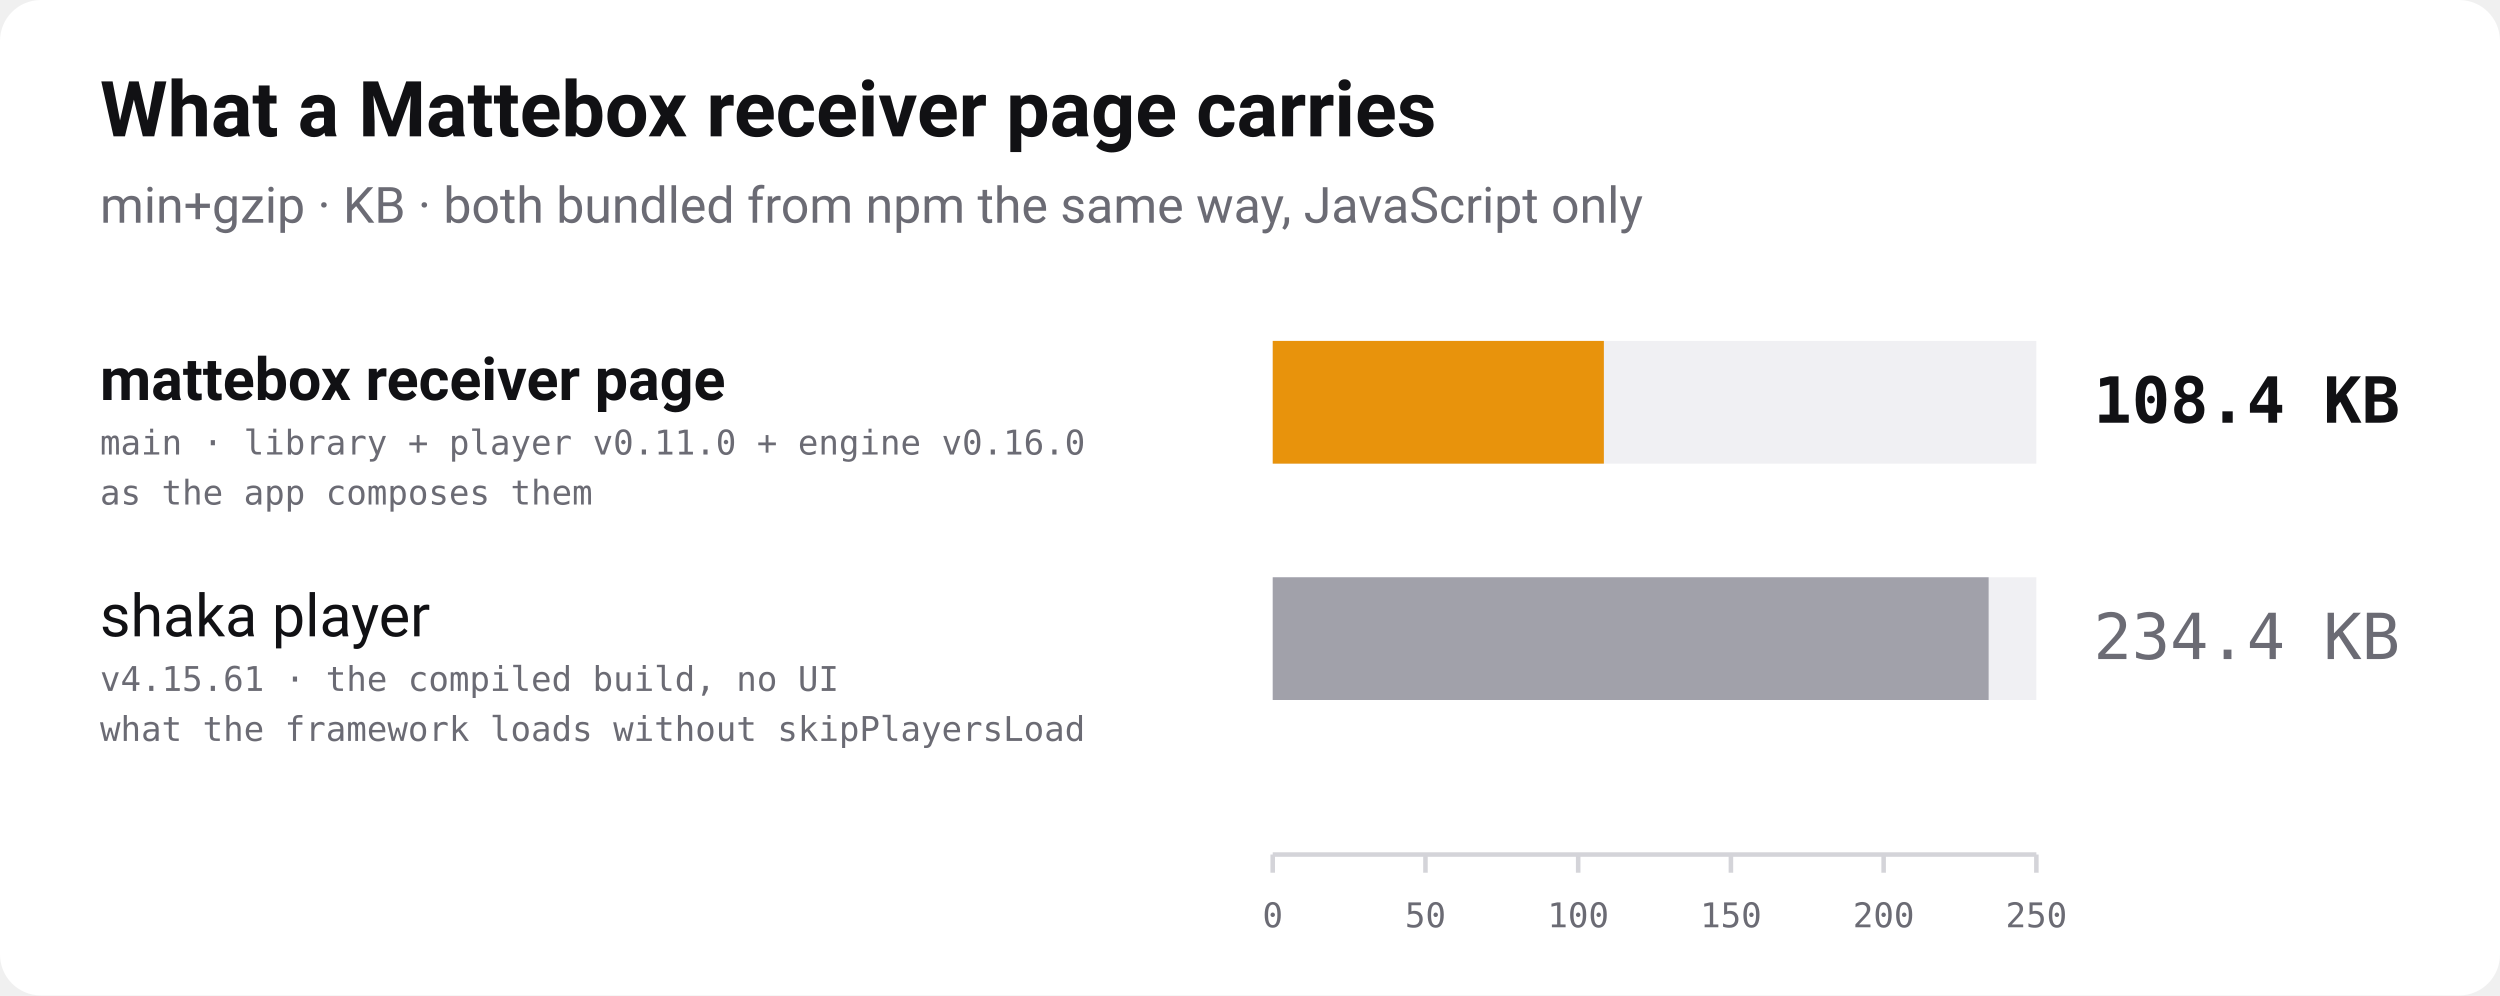
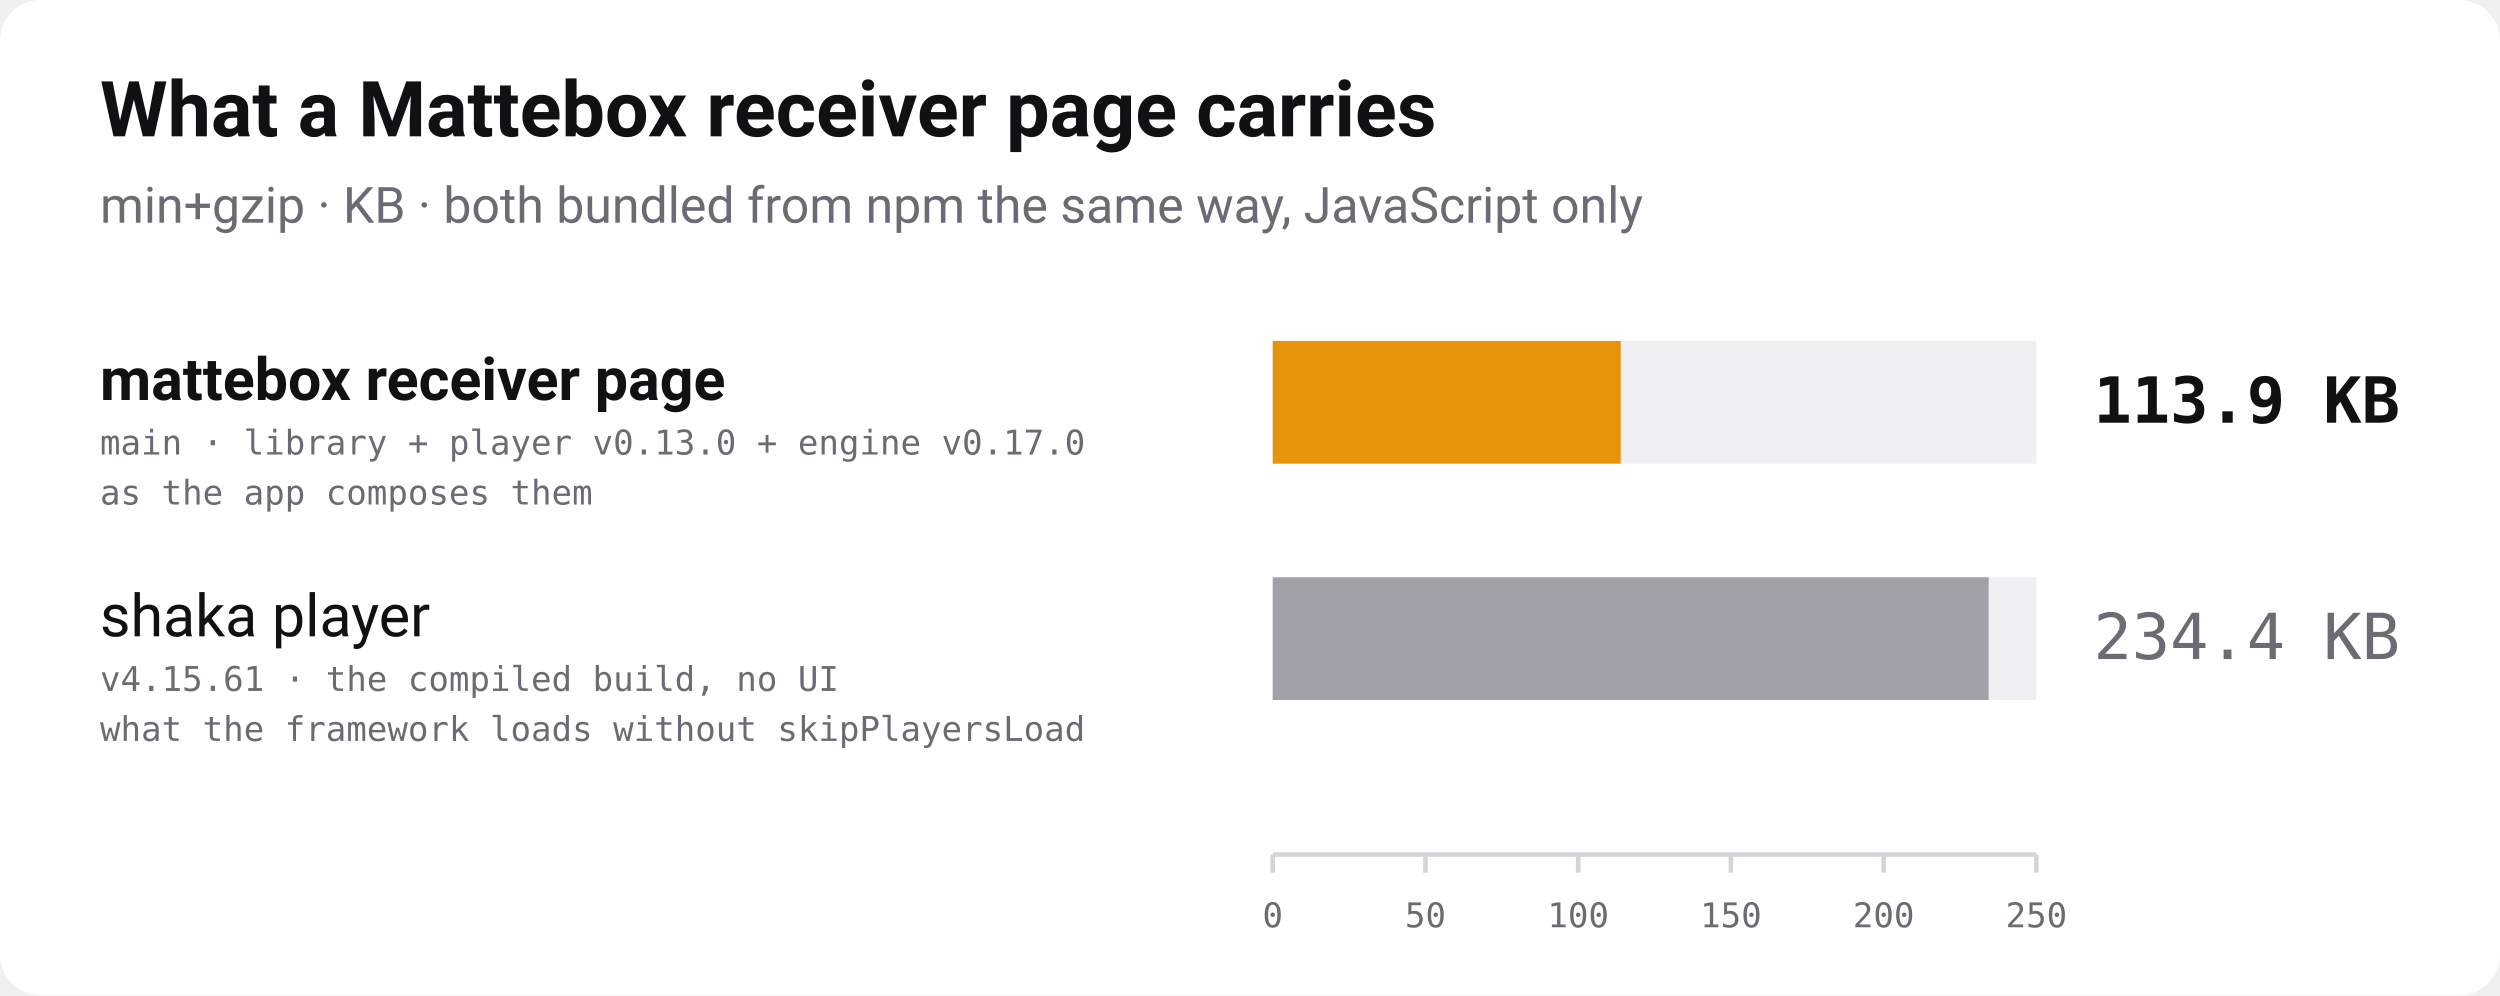
<svg xmlns="http://www.w3.org/2000/svg" width="1100" height="438" viewBox="0 0 1100 438" role="img" aria-label="JavaScript size of a Mattebox Cast receiver page against Shaka Player, min+gzip">
  <rect width="1100" height="438" rx="18" fill="#ffffff" />
  <text x="44" y="60" font-family="-apple-system, 'Segoe UI', Roboto, Helvetica, Arial, sans-serif" font-size="34" font-weight="700" fill="#111114">What a Mattebox receiver page carries</text>
  <text x="44" y="98" font-family="-apple-system, 'Segoe UI', Roboto, Helvetica, Arial, sans-serif" font-size="22" fill="#6b6b74">min+gzip · KB · both bundled from npm the same way, JavaScript only</text>
  <text x="44" y="176" font-family="-apple-system, 'Segoe UI', Roboto, Helvetica, Arial, sans-serif" font-size="26" font-weight="700" fill="#111114">mattebox receiver page</text>
-   <text x="44" y="200" font-family="ui-monospace, 'SF Mono', Menlo, Consolas, monospace" font-size="15" fill="#6b6b74">main · library + player v0.11.0 + engine v0.16.0</text>
+   <text x="44" y="200" font-family="ui-monospace, 'SF Mono', Menlo, Consolas, monospace" font-size="15" fill="#6b6b74">main · library + player v0.13.0 + engine v0.17.0</text>
  <text x="44" y="222" font-family="ui-monospace, 'SF Mono', Menlo, Consolas, monospace" font-size="15" fill="#6b6b74">as the app composes them</text>
  <rect x="560" y="150" width="336" height="54" fill="#f0f0f3" />
-   <rect x="560" y="150" width="145.7" height="54" fill="#e8930c" />
-   <text x="1056" y="186" text-anchor="end" font-family="ui-monospace, 'SF Mono', Menlo, Consolas, monospace" font-size="28" font-weight="700" fill="#111114">108.4 KB</text>
+   <rect x="560" y="150" width="153.1" height="54" fill="#e8930c" />
+   <text x="1056" y="186" text-anchor="end" font-family="ui-monospace, 'SF Mono', Menlo, Consolas, monospace" font-size="28" font-weight="700" fill="#111114">113.9 KB</text>
  <text x="44" y="280" font-family="-apple-system, 'Segoe UI', Roboto, Helvetica, Arial, sans-serif" font-size="26" font-weight="400" fill="#111114">shaka player</text>
  <text x="44" y="304" font-family="ui-monospace, 'SF Mono', Menlo, Consolas, monospace" font-size="15" fill="#6b6b74">v4.15.61 · the compiled build, no UI</text>
  <text x="44" y="326" font-family="ui-monospace, 'SF Mono', Menlo, Consolas, monospace" font-size="15" fill="#6b6b74">what the framework loads without skipPlayersLoad</text>
  <rect x="560" y="254" width="336" height="54" fill="#f0f0f3" />
  <rect x="560" y="254" width="315.0" height="54" fill="#a1a1aa" />
  <text x="1056" y="290" text-anchor="end" font-family="ui-monospace, 'SF Mono', Menlo, Consolas, monospace" font-size="28" font-weight="400" fill="#6b6b74">234.4 KB</text>
  <line x1="560" y1="376" x2="896" y2="376" stroke="#d4d4d9" stroke-width="2" />
  <line x1="560.0" y1="376" x2="560.0" y2="384" stroke="#d4d4d9" stroke-width="2" />
  <text x="560.0" y="408" text-anchor="middle" font-family="ui-monospace, 'SF Mono', Menlo, Consolas, monospace" font-size="15" fill="#6b6b74">0</text>
  <line x1="627.2" y1="376" x2="627.2" y2="384" stroke="#d4d4d9" stroke-width="2" />
  <text x="627.2" y="408" text-anchor="middle" font-family="ui-monospace, 'SF Mono', Menlo, Consolas, monospace" font-size="15" fill="#6b6b74">50</text>
  <line x1="694.4" y1="376" x2="694.4" y2="384" stroke="#d4d4d9" stroke-width="2" />
  <text x="694.4" y="408" text-anchor="middle" font-family="ui-monospace, 'SF Mono', Menlo, Consolas, monospace" font-size="15" fill="#6b6b74">100</text>
  <line x1="761.6" y1="376" x2="761.6" y2="384" stroke="#d4d4d9" stroke-width="2" />
  <text x="761.6" y="408" text-anchor="middle" font-family="ui-monospace, 'SF Mono', Menlo, Consolas, monospace" font-size="15" fill="#6b6b74">150</text>
  <line x1="828.8" y1="376" x2="828.8" y2="384" stroke="#d4d4d9" stroke-width="2" />
  <text x="828.8" y="408" text-anchor="middle" font-family="ui-monospace, 'SF Mono', Menlo, Consolas, monospace" font-size="15" fill="#6b6b74">200</text>
  <line x1="896.0" y1="376" x2="896.0" y2="384" stroke="#d4d4d9" stroke-width="2" />
  <text x="896.0" y="408" text-anchor="middle" font-family="ui-monospace, 'SF Mono', Menlo, Consolas, monospace" font-size="15" fill="#6b6b74">250</text>
</svg>
